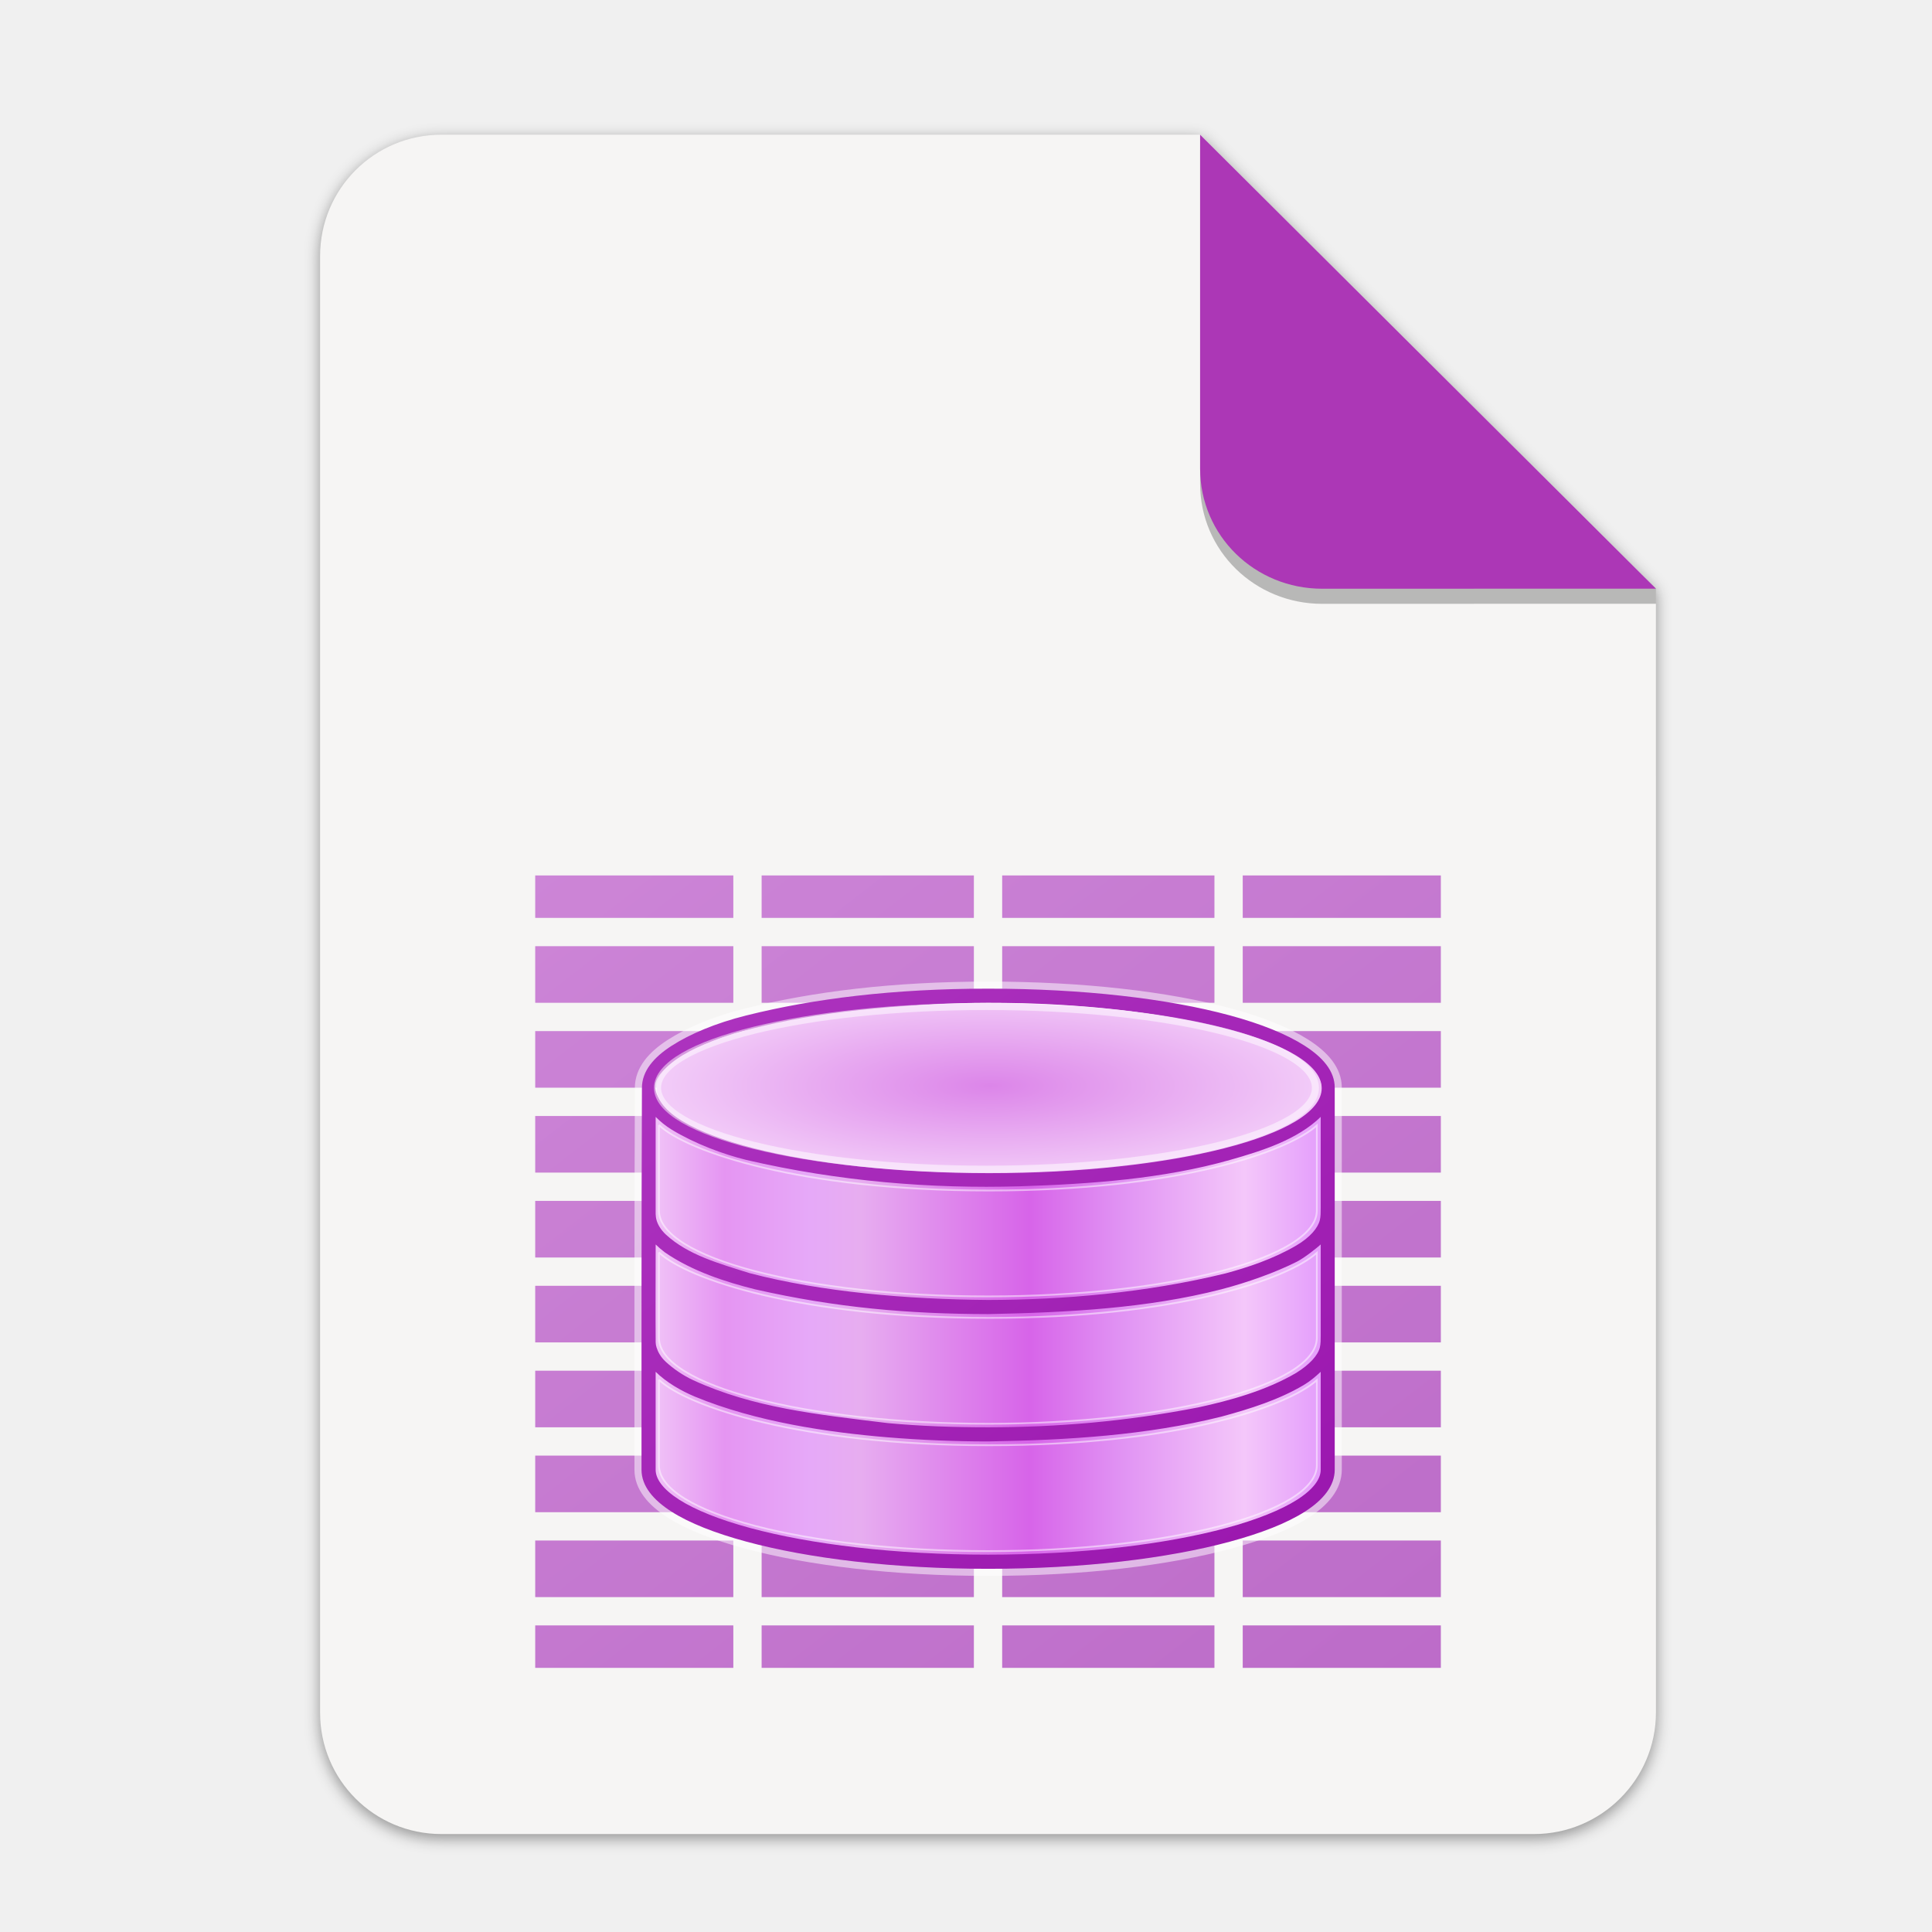
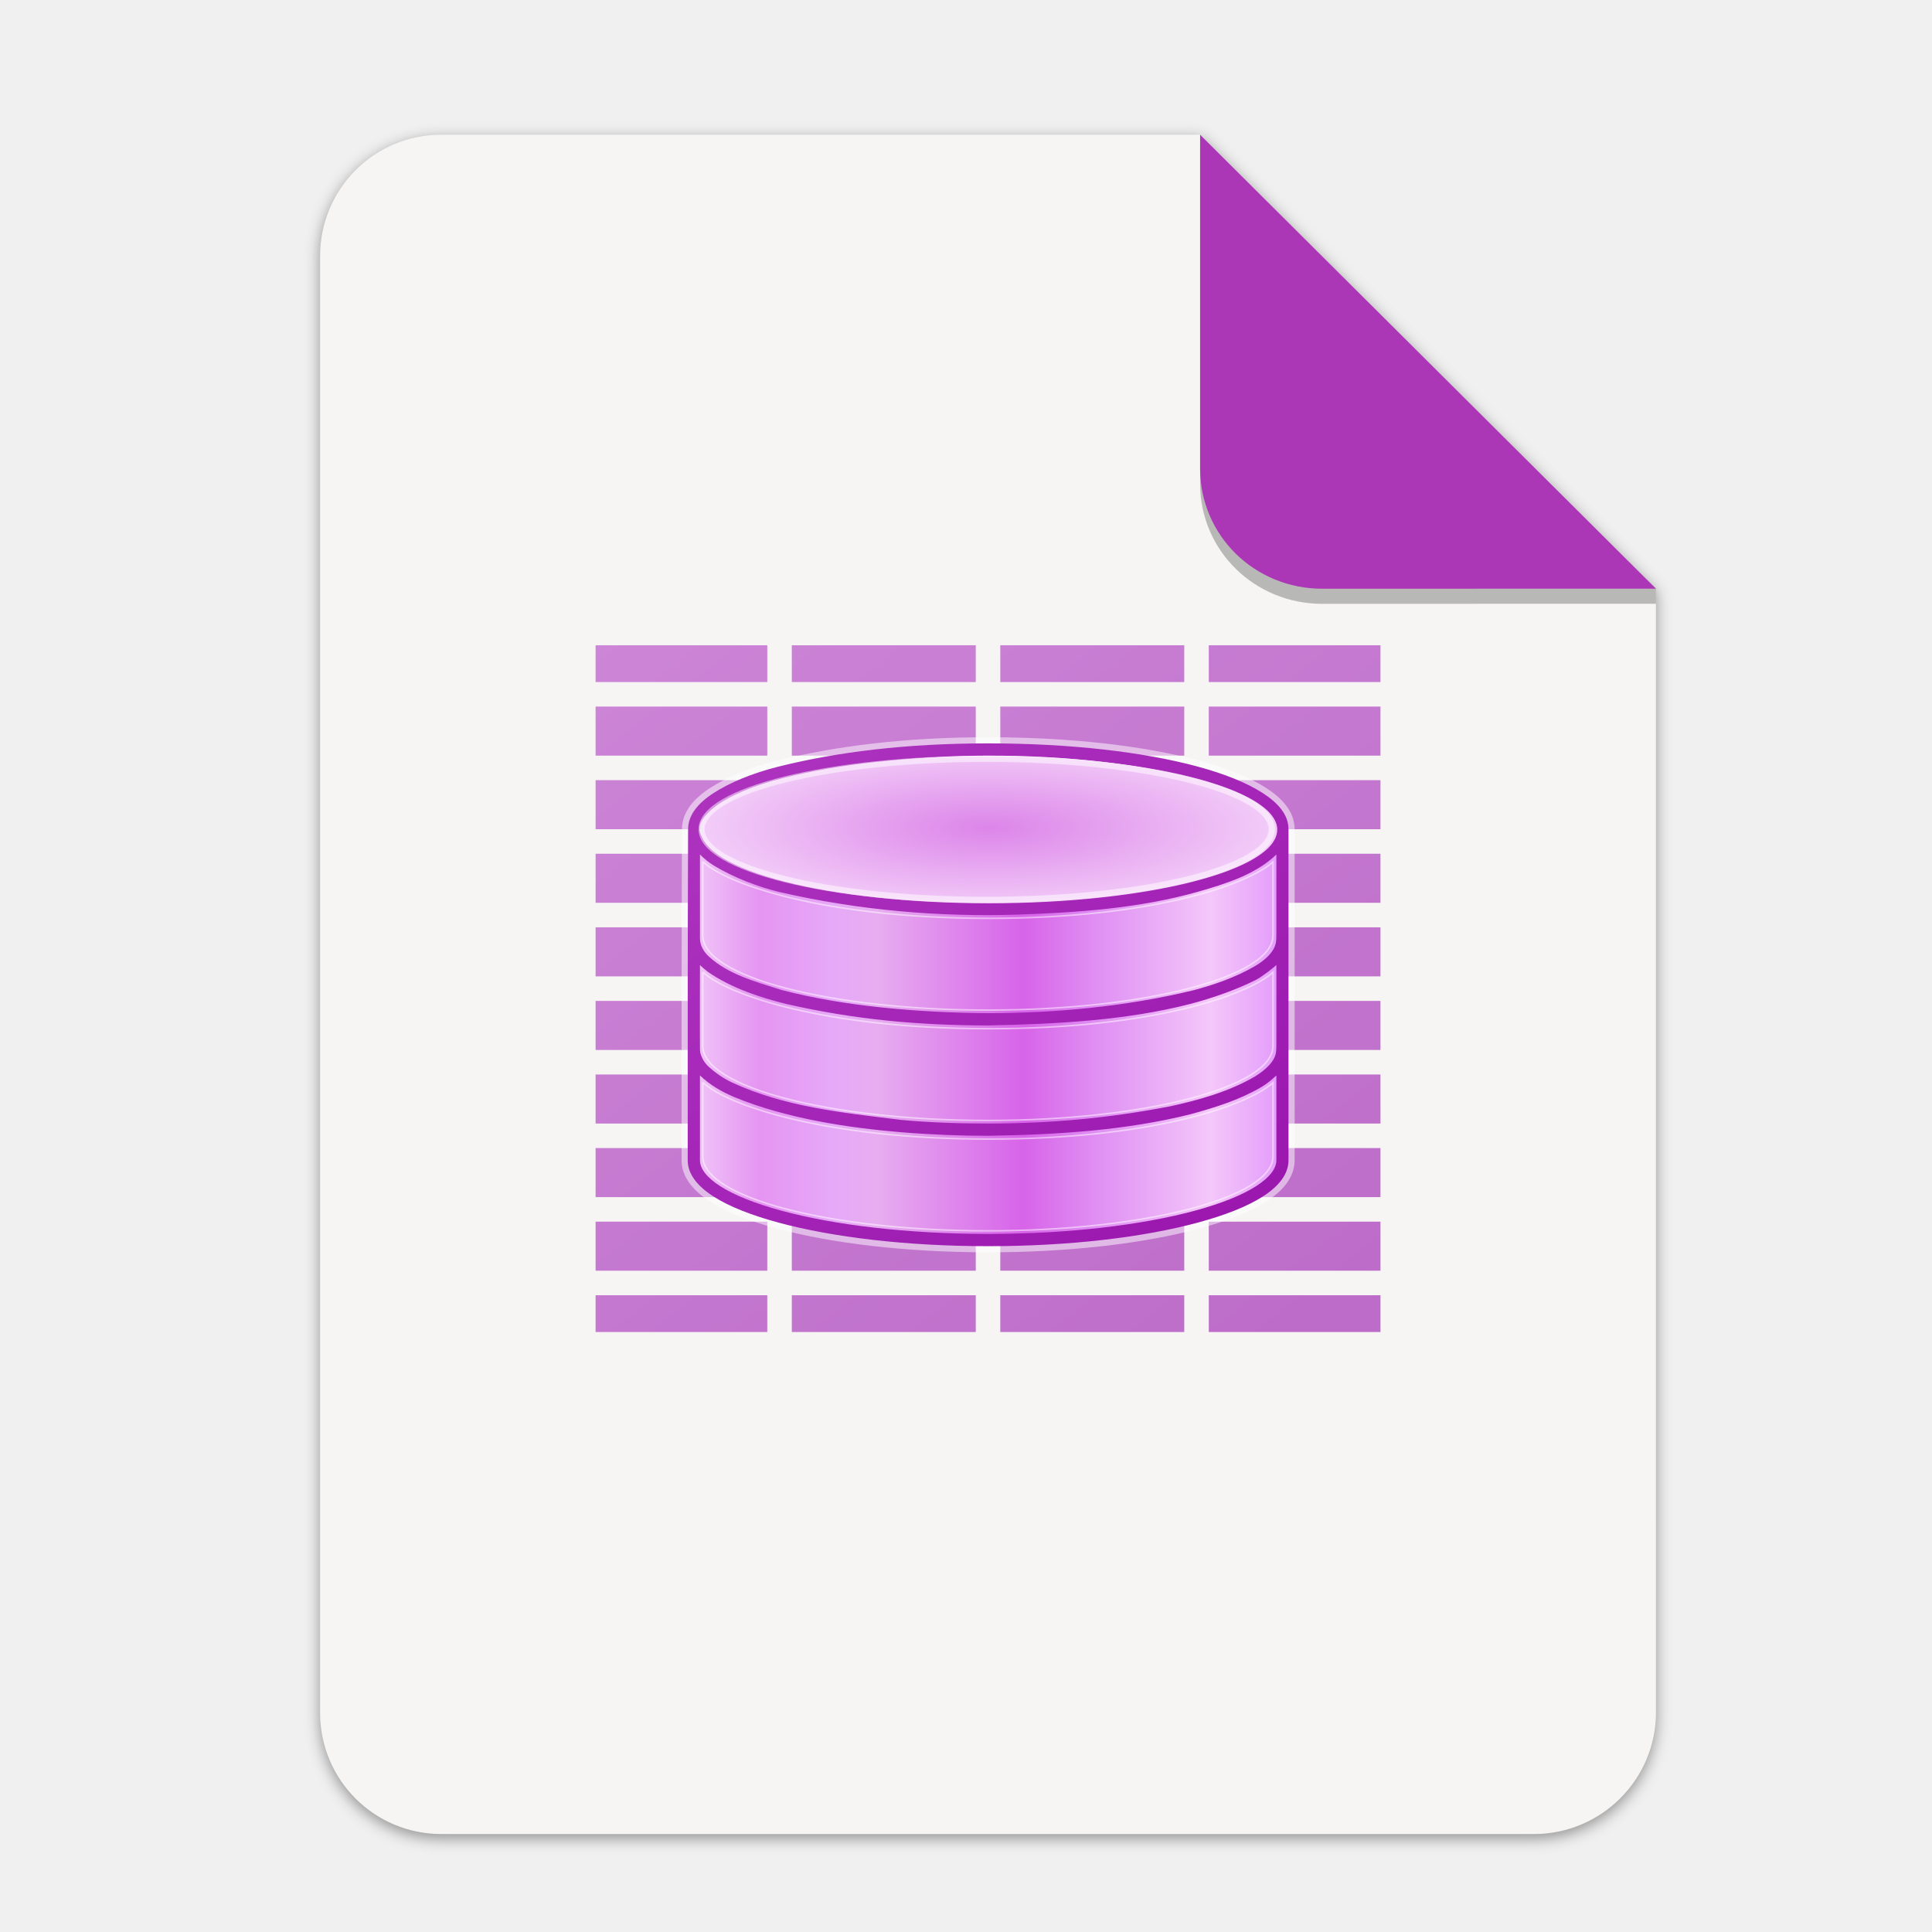
<svg xmlns="http://www.w3.org/2000/svg" xmlns:xlink="http://www.w3.org/1999/xlink" width="256" height="256" version="1.1" viewBox="0 0 67.73 67.73" id="svg37">
  <defs id="defs17">
    <linearGradient id="linearGradient4226" x1="529.655" x2="-35.31" y1="401.584" y2="119.093" gradientTransform="matrix(0 -.1198893 .1198859 0 .36278 292.5483)" gradientUnits="userSpaceOnUse">
      <stop style="stop-color:#f2f2f2" offset="0" id="stop2" />
      <stop style="stop-color:#f9f9f9" offset="1" id="stop4" />
    </linearGradient>
    <linearGradient id="linearGradient4358" x1="88" x2="488" y1="88" y2="488" gradientUnits="userSpaceOnUse">
      <stop style="stop-color:#000000;stop-opacity:.588" offset="0" id="stop7" />
      <stop style="stop-color:#000000;stop-opacity:0" offset=".88" id="stop9" />
      <stop style="stop-color:#000000" offset="1" id="stop11" />
    </linearGradient>
    <filter id="filter4346" x="-.01" y="-.01" width="1.026" height="1.022" style="color-interpolation-filters:sRGB">
      <feGaussianBlur stdDeviation="2.12" id="feGaussianBlur14" />
    </filter>
    <filter style="color-interpolation-filters:sRGB" id="filter16020-3" x="-0.014" width="1.027" y="-0.011" height="1.021">
      <feGaussianBlur stdDeviation="2" id="feGaussianBlur16022-6" />
    </filter>
    <linearGradient x1="640" y1="632.998" x2="640" y2="688.52" id="linearGradient21626" xlink:href="#linearGradient13214" gradientUnits="userSpaceOnUse" gradientTransform="matrix(2,0,0,2,-711,-2873.64)" />
    <linearGradient id="linearGradient13214">
      <stop id="stop13216" style="stop-color:#18a303;stop-opacity:1" offset="0" />
      <stop id="stop13218" style="stop-color:#106802;stop-opacity:1" offset="1" />
    </linearGradient>
    <linearGradient id="linearGradient8074-2">
      <stop id="stop8076-1" style="stop-color:#000000;stop-opacity:0" offset="0" />
      <stop id="stop8078-94" style="stop-color:#000000;stop-opacity:1" offset="0.493" />
      <stop id="stop8080-0" style="stop-color:#000000;stop-opacity:0" offset="1" />
    </linearGradient>
    <linearGradient id="linearGradient8903">
      <stop id="stop8905" style="stop-color:#008000;stop-opacity:1" offset="0" />
      <stop id="stop8907" style="stop-color:#00ff00;stop-opacity:0" offset="1" />
    </linearGradient>
    <linearGradient x1="152" y1="-1192.638" x2="113.882" y2="-1230.756" id="linearGradient21634" xlink:href="#linearGradient8586-6" gradientUnits="userSpaceOnUse" gradientTransform="matrix(0.731707,0,0,0.731707,-637.22,-625.976)" />
    <linearGradient id="linearGradient8586-6">
      <stop id="stop8588-3" style="stop-color:#125a00;stop-opacity:1" offset="0" />
      <stop id="stop8592-6" style="stop-color:#69ce00;stop-opacity:0" offset="1" />
    </linearGradient>
    <linearGradient x1="-17" y1="-1194.638" x2="144" y2="-1194.638" id="linearGradient21636" xlink:href="#linearGradient8074-2" gradientUnits="userSpaceOnUse" gradientTransform="matrix(0.73913,0,0,1,538.565,-303)" />
    <radialGradient cx="-1535.304" cy="-853" r="10" fx="-1535.304" fy="-853" id="radialGradient21638" xlink:href="#linearGradient7770" gradientUnits="userSpaceOnUse" gradientTransform="matrix(-3.31574,0,0,-4.65,-3490.73,-4550.95)" />
    <linearGradient id="linearGradient7770">
      <stop id="stop7772" style="stop-color:#ffffff;stop-opacity:1" offset="0" />
      <stop id="stop7774" style="stop-color:#f5ffaa;stop-opacity:0" offset="1" />
    </linearGradient>
    <linearGradient x1="-17" y1="-1194.638" x2="144" y2="-1194.638" id="linearGradient21640" xlink:href="#linearGradient8074-2" gradientUnits="userSpaceOnUse" gradientTransform="matrix(0.484472,0,0,1,583.236,-297)" />
    <linearGradient x1="652.25" y1="-1491.638" x2="652.25" y2="-1548.138" id="linearGradient21642" xlink:href="#linearGradient14610" gradientUnits="userSpaceOnUse" />
    <linearGradient id="linearGradient14610">
      <stop id="stop14612" style="stop-color:#808080;stop-opacity:1" offset="0" />
      <stop id="stop14614" style="stop-color:#b3b3b3;stop-opacity:1" offset="1" />
    </linearGradient>
    <linearGradient x1="714" y1="-1063.638" x2="714" y2="-1083.638" id="linearGradient21644" xlink:href="#linearGradient4338" gradientUnits="userSpaceOnUse" gradientTransform="matrix(1.89744,0,0,2.6,-777.769,1271.82)" />
    <linearGradient id="linearGradient4338">
      <stop style="stop-color:#f2f2f2;stop-opacity:1" offset="0" id="stop4340" />
      <stop style="stop-color:#ffffff;stop-opacity:1" offset="1" id="stop4342" />
    </linearGradient>
    <radialGradient xlink:href="#linearGradient16134-3-1" id="radialGradient2374" gradientUnits="userSpaceOnUse" gradientTransform="matrix(0,0.377844,-0.665,-9.14811e-5,85.1409,-1556.34)" cx="152.333" cy="-754.638" fx="152.333" fy="-754.638" r="15" />
    <linearGradient id="linearGradient16134-3-1">
      <stop id="stop16136-6-3" style="stop-color:#000000;stop-opacity:0.502" offset="0" />
      <stop id="stop16138-4-6" style="stop-color:#000000;stop-opacity:0" offset="1" />
    </linearGradient>
    <radialGradient xlink:href="#linearGradient16134-3-1" id="radialGradient1624" gradientUnits="userSpaceOnUse" gradientTransform="matrix(0,0.377844,-0.665,-9.14811e-5,85.1409,-1556.34)" cx="152.333" cy="-754.638" fx="152.333" fy="-754.638" r="15" />
    <radialGradient xlink:href="#linearGradient16134-3-1" id="radialGradient1632" gradientUnits="userSpaceOnUse" gradientTransform="matrix(0,0.377844,-0.665,-9.14811e-5,85.1409,-1556.34)" cx="152.333" cy="-754.638" fx="152.333" fy="-754.638" r="15" />
    <radialGradient xlink:href="#linearGradient16134-3-1" id="radialGradient1640" gradientUnits="userSpaceOnUse" gradientTransform="matrix(0,0.377844,-0.665,-9.14811e-5,85.1409,-1556.34)" cx="152.333" cy="-754.638" fx="152.333" fy="-754.638" r="15" />
    <linearGradient x1="152" y1="-1192.638" x2="113.882" y2="-1230.756" id="linearGradient21646" xlink:href="#linearGradient7931-2" gradientUnits="userSpaceOnUse" gradientTransform="matrix(0.609756,0,0,0.609756,557.317,-767.42)" />
    <linearGradient id="linearGradient7931-2">
      <stop id="stop7933-1" style="stop-color:#000000;stop-opacity:1" offset="0" />
      <stop id="stop7968-3" style="stop-color:#000000;stop-opacity:0.361" offset="0.455" />
      <stop id="stop7935-7" style="stop-color:#000000;stop-opacity:0" offset="1" />
    </linearGradient>
    <radialGradient xlink:href="#linearGradient16134-3-1" id="radialGradient1702" gradientUnits="userSpaceOnUse" gradientTransform="matrix(0,0.377844,-0.665,-9.14811e-5,85.1409,-1556.34)" cx="152.333" cy="-754.638" fx="152.333" fy="-754.638" r="15" />
    <linearGradient x1="525.639" y1="-1078.644" x2="525.639" y2="-1068.787" id="linearGradient21652" xlink:href="#linearGradient9364" gradientUnits="userSpaceOnUse" gradientTransform="matrix(1.71429,0,0,3.33333,-316.429,5092.43)" />
    <linearGradient id="linearGradient9364">
      <stop id="stop9366" style="stop-color:#63bbee;stop-opacity:1" offset="0" />
      <stop id="stop9368" style="stop-color:#aadcf7;stop-opacity:1" offset="1" />
    </linearGradient>
    <linearGradient x1="525.639" y1="-1078.644" x2="525.639" y2="-1068.787" id="linearGradient21654" xlink:href="#linearGradient6989-5" gradientUnits="userSpaceOnUse" gradientTransform="matrix(1.71429,0,0,4.44444,-298.429,6290.36)" />
    <linearGradient id="linearGradient6989-5">
      <stop id="stop6991-5" offset="0" style="stop-color: rgb(240, 158, 111); stop-opacity: 1;" />
      <stop id="stop6993-1" offset="1" style="stop-color: rgb(249, 207, 181); stop-opacity: 1;" />
    </linearGradient>
    <linearGradient x1="525.639" y1="-1078.644" x2="525.639" y2="-1068.787" id="linearGradient21656" xlink:href="#linearGradient6975-88" gradientUnits="userSpaceOnUse" gradientTransform="matrix(1.71429,0,0,2,-280.429,3654.91)" />
    <linearGradient id="linearGradient6975-88">
      <stop id="stop6977-8" offset="0" style="stop-color: rgb(245, 206, 83); stop-opacity: 1;" />
      <stop id="stop6979-6" offset="1" style="stop-color: rgb(253, 233, 169); stop-opacity: 1;" />
    </linearGradient>
    <linearGradient x1="525.639" y1="-1078.644" x2="525.639" y2="-1068.787" id="linearGradient21658" xlink:href="#linearGradient13220" gradientUnits="userSpaceOnUse" gradientTransform="matrix(1.71429,0,0,2.88889,-262.429,4613.26)" />
    <linearGradient id="linearGradient13220">
      <stop id="stop13222" style="stop-color:#8ee780;stop-opacity:1" offset="0" />
      <stop id="stop13224" style="stop-color:#ccf4c6;stop-opacity:1" offset="1" />
    </linearGradient>
    <linearGradient x1="529.25" y1="-1568.638" x2="535" y2="-1574.638" id="linearGradient21660" xlink:href="#linearGradient8989" gradientUnits="userSpaceOnUse" gradientTransform="matrix(0.833333,0,0,2.33333,141.167,2160.52)" />
    <linearGradient id="linearGradient8989">
      <stop id="stop8991" style="stop-color:#4a00ff;stop-opacity:1" offset="0" />
      <stop id="stop8993" style="stop-color:#00a0c1;stop-opacity:0" offset="1" />
    </linearGradient>
    <linearGradient x1="529.25" y1="-1568.638" x2="535" y2="-1574.638" id="linearGradient21662" xlink:href="#linearGradient9109" gradientUnits="userSpaceOnUse" gradientTransform="matrix(0.833333,0,0,3.16667,159.167,3467.72)" />
    <linearGradient id="linearGradient9109">
      <stop id="stop9111" style="stop-color:#800000;stop-opacity:1" offset="0" />
      <stop id="stop9113" style="stop-color:#ffc600;stop-opacity:0" offset="1" />
    </linearGradient>
    <linearGradient id="linearGradient9014">
      <stop id="stop9016" style="stop-color:#ffffff;stop-opacity:0" offset="0" />
      <stop id="stop9018" style="stop-color:#ffffff;stop-opacity:1" offset="0.493" />
      <stop id="stop9020" style="stop-color:#ffffff;stop-opacity:0" offset="1" />
    </linearGradient>
    <linearGradient x1="-17" y1="-1194.638" x2="144" y2="-1194.638" id="linearGradient21666" xlink:href="#linearGradient8074-2" gradientUnits="userSpaceOnUse" gradientTransform="matrix(0.459627,0,0,1,584.814,-303)" />
    <linearGradient x1="-17" y1="-1194.638" x2="144" y2="-1194.638" id="linearGradient21668" xlink:href="#linearGradient9014" gradientUnits="userSpaceOnUse" gradientTransform="matrix(0.459627,0,0,1,584.814,-300)" />
    <linearGradient x1="529.25" y1="-1568.638" x2="535" y2="-1574.638" id="linearGradient21670" xlink:href="#linearGradient9103" gradientUnits="userSpaceOnUse" gradientTransform="matrix(0.833333,0,0,2,195.167,1637.64)" />
    <linearGradient id="linearGradient9103">
      <stop id="stop9105" style="stop-color:#003362;stop-opacity:1" offset="0" />
      <stop id="stop9107" style="stop-color:#00ff8c;stop-opacity:0" offset="1" />
    </linearGradient>
    <linearGradient x1="529.25" y1="-1568.638" x2="535" y2="-1574.638" id="linearGradient21672" xlink:href="#linearGradient9119" gradientUnits="userSpaceOnUse" gradientTransform="matrix(0.833333,0,0,1.33333,177.167,591.879)" />
    <linearGradient id="linearGradient9119">
      <stop id="stop9121" style="stop-color:#ff0000;stop-opacity:1" offset="0" />
      <stop id="stop9123" style="stop-color:#d3d300;stop-opacity:0" offset="1" />
    </linearGradient>
    <linearGradient gradientTransform="matrix(0.2645833,0,0,0.2645833,-6.526328,221.64)" xlink:href="#linearGradient4338" id="linearGradient1834" x1="208" y1="28" x2="96" y2="284" gradientUnits="userSpaceOnUse" />
    <linearGradient id="linearGradient7723">
      <stop id="stop7721" style="stop-color:#2e851b;stop-opacity:1" offset="0" />
      <stop id="stop7715" style="stop-color:#18a003;stop-opacity:1" offset="1" />
    </linearGradient>
    <filter id="filter4346-3" x="-0.01" y="-0.01" width="1.026" height="1.022" style="color-interpolation-filters:sRGB">
      <feGaussianBlur stdDeviation="2.12" id="feGaussianBlur1064" />
    </filter>
    <linearGradient id="linearGradient4226-6" x1="529.655" x2="-35.31" y1="401.584" y2="119.093" gradientTransform="matrix(0,-0.1198893,-0.1198859,0,67.01645,292.5483)" gradientUnits="userSpaceOnUse">
      <stop style="stop-color:#950ba8" offset="0" id="stop1052" />
      <stop style="stop-color:#c557bc" offset="1" id="stop1054" />
    </linearGradient>
    <linearGradient id="linearGradient1144" x1="208" x2="96" y1="28" y2="284" gradientTransform="matrix(0.2645833,0,0,0.2645833,-6.526335,221.64)" gradientUnits="userSpaceOnUse">
      <stop style="stop-color:#f2f2f2" offset="0" id="stop1047" />
      <stop style="stop-color:#f9f9f9" offset="1" id="stop1049" />
    </linearGradient>
    <linearGradient id="linearGradient21865" x1="1278" x2="1278" y1="-1062.638" y2="-1118.638" gradientTransform="matrix(2,0,0,2.00002,-1069,630.656)" gradientUnits="userSpaceOnUse">
      <stop style="stop-color:#dc85e9" offset="0" id="stop988" />
      <stop style="stop-color:#f8dcfb" offset="1" id="stop990" />
    </linearGradient>
    <linearGradient id="linearGradient21867" x1="1559.5" x2="1542" y1="184" y2="184" gradientTransform="matrix(-1,0,0,1,2865,-1753.64)" gradientUnits="userSpaceOnUse" xlink:href="#linearGradient8742" />
    <linearGradient id="linearGradient8742">
      <stop style="stop-color:#9200ff" offset="0" id="stop994" />
      <stop style="stop-color:#ff00ff;stop-opacity:0" offset="1" id="stop996" />
    </linearGradient>
    <linearGradient id="linearGradient21869" x1="1559.5" x2="1542" y1="184" y2="184" gradientTransform="translate(-123,-1753.64)" gradientUnits="userSpaceOnUse" xlink:href="#linearGradient8742" />
    <radialGradient id="radialGradient21871-3" cx="152.333" cy="-754.638" r="15" gradientTransform="matrix(4.06286e-6,1.01528,-4.27735,0,-1857.01,-1670.52)" gradientUnits="userSpaceOnUse">
      <stop style="stop-color:#800080" offset="0" id="stop1035" />
      <stop style="stop-color:#800080" offset=".727" id="stop1037" />
      <stop style="stop-color:#ff00ff;stop-opacity:0" offset="1" id="stop1039" />
    </radialGradient>
    <linearGradient id="linearGradient21873" x1="453.5" x2="404.5" y1="970.5" y2="970.5" gradientTransform="matrix(2,0,0,2,513,-3495.64)" gradientUnits="userSpaceOnUse">
      <stop style="stop-color:#e196fb" offset="0" id="stop1000" />
      <stop style="stop-color:#f4c7fa" offset=".13" id="stop1002" />
      <stop style="stop-color:#e091f3" offset=".314" id="stop1004" />
      <stop style="stop-color:#d764e9" offset=".441" id="stop1006" />
      <stop style="stop-color:#e7adf0" offset=".684" id="stop1008" />
      <stop style="stop-color:#e6a9f8" offset=".756" id="stop1010" />
      <stop style="stop-color:#e595f2" offset=".88" id="stop1012" />
      <stop style="stop-color:#f2cbf8" offset="1" id="stop1014" />
    </linearGradient>
    <linearGradient id="linearGradient21875" x1="1322" x2="1419" y1="-1568.511" y2="-1568.511" gradientTransform="translate(0.022825,4.5e-5)" gradientUnits="userSpaceOnUse">
      <stop style="stop-color:#9207a7" offset="0" id="stop1017" />
      <stop style="stop-color:#c658bc" offset=".273" id="stop1019" />
      <stop style="stop-color:#a42eb6" offset=".51" id="stop1021" />
      <stop style="stop-color:#b415cd" offset=".834" id="stop1023" />
      <stop style="stop-color:#950ba8" offset="1" id="stop1025" />
    </linearGradient>
    <radialGradient id="radialGradient21877-8" cx="518.854" cy="730.484" r="22.89" gradientTransform="matrix(0.959821,0,1.35768e-7,0.268231,21.681,534.374)" gradientUnits="userSpaceOnUse">
      <stop style="stop-color:#dc85e9" offset="0" id="stop1042" />
      <stop style="stop-color:#f2cbf8" offset="1" id="stop1044" />
    </radialGradient>
    <linearGradient id="linearGradient1072" x1="1372.884" x2="1372.884" y1="-1544.389" y2="-1558.638" gradientTransform="translate(0,-0.4994)" gradientUnits="userSpaceOnUse">
      <stop style="stop-color:#ffffff" offset="0" id="stop1067" />
      <stop style="stop-color:#aa0000;stop-opacity:0" offset="1" id="stop1069" />
    </linearGradient>
    <linearGradient id="linearGradient21881" x1="1510.477" x2="1485.877" y1="169" y2="194" gradientTransform="matrix(0.984483,0,0,0.972527,-100.349,-1748.97)" gradientUnits="userSpaceOnUse" xlink:href="#linearGradient8984" />
    <linearGradient id="linearGradient8984">
      <stop style="stop-color:#ffffff" offset="0" id="stop1029" />
      <stop style="stop-color:#ffffff;stop-opacity:0" offset="1" id="stop1031" />
    </linearGradient>
    <linearGradient id="linearGradient21883" x1="1354.568" x2="1383.38" y1="-1522.359" y2="-1543.981" gradientTransform="matrix(0.976263,0.126435,-0.367421,0.97673,-556.181,-210.596)" gradientUnits="userSpaceOnUse" xlink:href="#linearGradient8984" />
    <linearGradient xlink:href="#a" id="linearGradient876" gradientUnits="userSpaceOnUse" x1="1471.015" y1="-1450.632" x2="1273.484" y2="-1705.672" />
    <linearGradient id="a">
      <stop offset="0" stop-color="#8e03a3" id="stop2-3" />
      <stop offset="1" stop-color="#c254d2" id="stop4-6" />
    </linearGradient>
    <linearGradient id="b" gradientUnits="userSpaceOnUse" x1="1422" x2="1324" y1="-1554.64" y2="-1554.64">
      <stop offset="0" stop-color="#e196fb" id="stop7-7" />
      <stop offset=".13" stop-color="#f4c7fa" id="stop9-5" />
      <stop offset=".314" stop-color="#e091f3" id="stop11-3" />
      <stop offset=".441" stop-color="#d764e9" id="stop13" />
      <stop offset=".684" stop-color="#e7adf0" id="stop15" />
      <stop offset=".756" stop-color="#e6a9f8" id="stop17" />
      <stop offset=".88" stop-color="#e595f2" id="stop19" />
      <stop offset="1" stop-color="#f2cbf8" id="stop21" />
    </linearGradient>
    <radialGradient id="d" cx="518.854" cy="730.484" gradientTransform="matrix(2.0112,0,0,0.56548,329.8266,-1985.991)" gradientUnits="userSpaceOnUse" r="22.89">
      <stop offset="0" stop-color="#dc85e9" id="stop25" />
      <stop offset="1" stop-color="#f2cbf8" id="stop27" />
    </radialGradient>
    <linearGradient xlink:href="#a" id="linearGradient1039" gradientUnits="userSpaceOnUse" x1="1471.015" y1="-1450.632" x2="1273.484" y2="-1705.672" />
  </defs>
  <g transform="matrix(0.1329783,0,0,0.1329783,0.6058244,28.61488)" style="display:inline;stroke-width:0.25;enable-background:new" id="g17498">
    <g transform="translate(0,-3.4178172e-6)" style="display:inline;stroke-width:0.25;enable-background:new" id="g17498-7">
      <path style="display:inline;opacity:0.4;fill:#000000;fill-opacity:1;stroke:none;stroke-width:0.5;stroke-linejoin:round;stroke-miterlimit:4;stroke-dasharray:none;stroke-opacity:1;filter:url(#filter16020-3);enable-background:new" clip-path="none" d="m 111.828,-178.55 h 200 L 432,-58.879 432.005,237.361 c 3.1e-4,17.728 -14.449,32.088 -32.177,32.088 h -288 c -17.728,0 -32,-14.272 -32,-32 v -384 c 0,-17.728 14.272,-32 32,-32 z" id="path6869-5" />
      <path id="rect2069-3" d="m 111.828,-179.672 h 200 L 432,-60 l 0.005,296.24 c 3.1e-4,17.728 -14.449,32.088 -32.177,32.088 h -288 c -17.728,0 -32,-14.272 -32,-32 v -384 c 0,-17.728 14.272,-32 32,-32 z" clip-path="none" style="display:inline;opacity:1;fill:#f6f5f4;fill-opacity:1;stroke:none;stroke-width:0.5;stroke-linejoin:round;stroke-miterlimit:4;stroke-dasharray:none;stroke-opacity:1;enable-background:new" />
      <path style="display:inline;opacity:0.25;vector-effect:none;fill:#000000;fill-opacity:1;stroke:none;stroke-width:0.5;stroke-linecap:butt;stroke-linejoin:round;stroke-miterlimit:4;stroke-dasharray:none;stroke-dashoffset:0;stroke-opacity:1;enable-background:new" d="m 311.828,-175.692 v 88 c 0,17.728 14.442,31.694 32.17,31.694 L 432,-56.021 V -60 Z" id="path836" />
      <path id="rect26812-5" d="m 311.828,-179.672 v 88 c 0,17.728 14.442,31.694 32.17,31.694 L 432,-60 Z" style="display:inline;opacity:1;vector-effect:none;fill:#ac37b6;fill-opacity:1;stroke:none;stroke-width:0.5;stroke-linecap:butt;stroke-linejoin:round;stroke-miterlimit:4;stroke-dasharray:none;stroke-dashoffset:0;stroke-opacity:1;enable-background:new" />
    </g>
-     <g transform="matrix(7.520022,0,0,7.520022,-418.0972,-1997.097)" id="g1130">
+     <g transform="matrix(6.517352,0,0,6.517352,-328.2287,-1789.419)" id="g1130">
      <g transform="matrix(0.2480347,0,0,0.2480347,-250.9224,665.1558)" id="g59">
        <text x="382.125" y="-1109.14" id="text40" />
        <path d="m 1309,-1602.638 v 6 h 28 v -6 z m 32,0 v 6 h 30 v -6 z m 34,0 v 6 h 30 v -6 z m 34,0 v 6 h 28 v -6 z m -100,10 v 8 h 28 v -8 z m 32,0 v 8 h 30 v -8 z m 34,0 v 8 h 30 v -8 z m 34,0 v 8 h 28 v -8 z m -100,12 v 8 h 28 v -8 z m 32,0 v 8 h 30 v -8 z m 34,0 v 8 h 30 v -8 z m 34,0 v 8 h 28 v -8 z m -100,12 v 8 h 28 v -8 z m 32,0 v 8 h 30 v -8 z m 34,0 v 8 h 30 v -8 z m 34,0 v 8 h 28 v -8 z m -100,12 v 8 h 28 v -8 z m 32,0 v 8 h 30 v -8 z m 34,0 v 8 h 30 v -8 z m 34,0 v 8 h 28 v -8 z m -100,12 v 8 h 28 v -8 z m 32,0 v 8 h 30 v -8 z m 34,0 v 8 h 30 v -8 z m 34,0 v 8 h 28 v -8 z m -100,12 v 8 h 28 v -8 z m 32,0 v 8 h 30 v -8 z m 34,0 v 8 h 30 v -8 z m 34,0 v 8 h 28 v -8 z m -100,12 v 8 h 28 v -8 z m 32,0 v 8 h 30 v -8 z m 34,0 v 8 h 30 v -8 z m 34,0 v 8 h 28 v -8 z m -100,12 v 8 h 28 v -8 z m 32,0 v 8 h 30 v -8 z m 34,0 v 8 h 30 v -8 z m 34,0 v 8 h 28 v -8 z m -100,12 v 6 h 28 v -6 z m 32,0 v 6 h 30 v -6 z m 34,0 v 6 h 30 v -6 z m 34,0 v 6 h 28 v -6 z" id="path42" style="opacity:0.6;fill:url(#linearGradient1039)" />
        <path d="m 1338.867,-1582.857 c -4.423,1.106 -8,2.64 -10.563,4.282 -2.562,1.64 -4.21,3.59 -4.22,5.937 -0.077,19.65 -0.06,38.386 -0.06,54 0,2.294 1.65,4.262 4.218,5.906 2.568,1.645 6.19,3.057 10.594,4.25 8.81,2.386 20.86,3.844 34.187,3.844 13.328,0 25.378,-1.458 34.188,-3.844 4.406,-1.193 8.026,-2.605 10.595,-4.25 2.568,-1.644 4.196,-3.623 4.196,-5.917 v -54 c 0,-2.345 -1.695,-4.285 -4.257,-5.925 -2.563,-1.64 -6.163,-3.09 -10.563,-4.282 -8.8,-2.383 -20.826,-3.78 -34.156,-3.78 -13.42,0 -24.7,1.417 -34.157,3.78 z m 34.156,-1.78 c 13.188,-0.025 25.115,1.46 33.687,3.78 4.287,1.16 7.736,2.593 10.032,4.063 2.295,1.47 3.46,2.918 3.343,4.156 -0.21,2.205 -2.578,3.735 -4.25,4.688 -2.71,1.545 -5.95,2.71 -8.874,3.468 -9.98,2.59 -19.947,3.535 -29.53,3.78 -13.262,0.214 -26.41,-0.73 -38.532,-3.84 -2.813,-0.735 -5.25,-1.64 -7.656,-2.845 -2.16,-1.083 -5.063,-2.882 -5.28,-5.25 -0.118,-1.273 1.047,-2.686 3.343,-4.156 2.296,-1.47 5.697,-3.094 10.03,-4.062 11.927,-2.665 23.656,-3.764 33.688,-3.783 z m -47,16.124 c 0.633,0.635 1.392,1.273 2.28,1.813 3.29,1.996 7.31,3.487 10.564,4.28 13.105,3.04 26.117,4.087 38.625,3.72 10.112,-0.32 20.32,-1.07 29.687,-3.72 4.634,-1.31 9.564,-2.895 12.843,-6.093 v 12.875 c 0,0.582 0,1.22 -0.125,1.72 -0.273,1.104 -1.37,2.436 -3.344,3.593 -3.264,1.91 -6.84,3.083 -10,3.937 -11.23,2.74 -22.915,3.735 -33.53,3.75 -11.457,-0.088 -23.537,-1.125 -33.688,-3.78 -4.357,-1.376 -8.725,-2.563 -11.875,-5.47 -0.724,-0.677 -1.133,-1.406 -1.31,-2.03 -0.163,-0.567 -0.125,-1.123 -0.125,-1.72 v -12.875 z m 0,18.03 c 0.388,0.385 0.835,0.766 1.312,1.126 3.833,2.65 8.6,4.188 12.75,5.22 11.482,2.606 21.65,3.477 32.938,3.5 11.353,-0.234 22.474,-0.815 32.937,-3.5 3.705,-0.967 7.68,-2.386 10.688,-3.907 1.144,-0.58 2.937,-2.034 3.375,-2.438 v 12.844 c 0,0.582 0,1.22 -0.125,1.72 -0.273,1.104 -1.402,2.38 -3.344,3.592 -4.288,2.516 -9.373,3.904 -13.843,4.875 -10.388,2.016 -19.908,2.798 -29.687,2.812 -4.946,0 -9.71,-0.172 -14.187,-0.594 -10.05,-1.23 -18.982,-2.152 -27.5,-6.063 -1.452,-0.672 -2.796,-1.603 -3.875,-2.593 -0.73,-0.67 -1.116,-1.41 -1.31,-2.03 -0.076,-0.24 -0.124,-0.504 -0.125,-0.72 -0.035,-4.614 0,-9.23 0,-13.844 z m 0,18 c 1.566,1.542 3.638,2.706 5.53,3.502 8.676,3.596 18.944,5.06 27.126,5.748 4.934,0.406 9.77,0.595 14.343,0.594 11.368,-0.184 22.45,-0.886 32.937,-3.5 4.22,-1.145 8.17,-2.41 11.657,-4.47 0.934,-0.554 1.67,-1.192 2.406,-1.874 v 13.844 c 0,1.296 -1.023,2.753 -3.312,4.22 -2.29,1.465 -5.718,2.84 -10,4 -8.562,2.317 -20.505,3.78 -33.687,3.78 -13.182,0 -25.125,-1.462 -33.687,-3.78 -4.282,-1.16 -7.71,-2.535 -10,-4 -2.29,-1.467 -3.313,-2.924 -3.313,-4.22 z" id="path44" style="opacity:0.5;fill:none;stroke:#ffffff;stroke-width:2" />
        <path d="m 1325,-1570.638 v 52 c 0,7.18 21.49,13 48,13 26.51,0 48,-5.82 48,-13 v -52 z" id="path46" style="fill:url(#b)" />
        <path d="m 1338.867,-1582.857 c -4.423,1.106 -8,2.64 -10.563,4.282 -2.562,1.64 -4.21,3.59 -4.22,5.937 -0.077,19.65 -0.06,38.386 -0.06,54 0,2.294 1.65,4.262 4.218,5.906 2.568,1.645 6.19,3.057 10.594,4.25 8.81,2.386 20.86,3.844 34.187,3.844 13.328,0 25.378,-1.458 34.188,-3.844 4.406,-1.193 8.026,-2.605 10.595,-4.25 2.568,-1.644 4.196,-3.623 4.196,-5.917 v -54 c 0,-2.345 -1.695,-4.285 -4.257,-5.925 -2.563,-1.64 -6.163,-3.09 -10.563,-4.282 -8.8,-2.383 -20.826,-3.78 -34.156,-3.78 -13.42,0 -24.7,1.417 -34.157,3.78 z m 34.156,-1.78 c 13.188,-0.025 25.115,1.46 33.687,3.78 4.287,1.16 7.736,2.593 10.032,4.063 2.295,1.47 3.46,2.918 3.343,4.156 -0.21,2.205 -2.578,3.735 -4.25,4.688 -2.71,1.545 -5.95,2.71 -8.874,3.468 -9.98,2.59 -19.947,3.535 -29.53,3.78 -13.262,0.214 -26.41,-0.73 -38.532,-3.84 -2.813,-0.735 -5.25,-1.64 -7.656,-2.845 -2.16,-1.083 -5.063,-2.882 -5.28,-5.25 -0.118,-1.273 1.047,-2.686 3.343,-4.156 2.296,-1.47 5.697,-3.094 10.03,-4.062 11.927,-2.665 23.656,-3.764 33.688,-3.783 z m -47,16.124 c 0.633,0.635 1.392,1.273 2.28,1.813 3.29,1.996 7.31,3.487 10.564,4.28 13.105,3.04 26.117,4.087 38.625,3.72 10.112,-0.32 20.32,-1.07 29.687,-3.72 4.634,-1.31 9.564,-2.895 12.843,-6.093 v 12.875 c 0,0.582 0,1.22 -0.125,1.72 -0.273,1.104 -1.37,2.436 -3.344,3.593 -3.264,1.91 -6.84,3.083 -10,3.937 -11.23,2.74 -22.915,3.735 -33.53,3.75 -11.457,-0.088 -23.537,-1.125 -33.688,-3.78 -4.357,-1.376 -8.725,-2.563 -11.875,-5.47 -0.724,-0.677 -1.133,-1.406 -1.31,-2.03 -0.163,-0.567 -0.125,-1.123 -0.125,-1.72 v -12.875 z m 0,18.03 c 0.388,0.385 0.835,0.766 1.312,1.126 3.833,2.65 8.6,4.188 12.75,5.22 11.482,2.606 21.65,3.477 32.938,3.5 11.353,-0.234 22.474,-0.815 32.937,-3.5 3.705,-0.967 7.68,-2.386 10.688,-3.907 1.144,-0.58 2.937,-2.034 3.375,-2.438 v 12.844 c 0,0.582 0,1.22 -0.125,1.72 -0.273,1.104 -1.402,2.38 -3.344,3.592 -4.288,2.516 -9.373,3.904 -13.843,4.875 -10.388,2.016 -19.908,2.798 -29.687,2.812 -4.946,0 -9.71,-0.172 -14.187,-0.594 -10.05,-1.23 -18.982,-2.152 -27.5,-6.063 -1.452,-0.672 -2.796,-1.603 -3.875,-2.593 -0.73,-0.67 -1.116,-1.41 -1.31,-2.03 -0.076,-0.24 -0.124,-0.504 -0.125,-0.72 -0.035,-4.614 0,-9.23 0,-13.844 z m 0,18 c 1.566,1.542 3.638,2.706 5.53,3.502 8.676,3.596 18.944,5.06 27.126,5.748 4.934,0.406 9.77,0.595 14.343,0.594 11.368,-0.184 22.45,-0.886 32.937,-3.5 4.22,-1.145 8.17,-2.41 11.657,-4.47 0.934,-0.554 1.67,-1.192 2.406,-1.874 v 13.844 c 0,1.296 -1.023,2.753 -3.312,4.22 -2.29,1.465 -5.718,2.84 -10,4 -8.562,2.317 -20.505,3.78 -33.687,3.78 -13.182,0 -25.125,-1.462 -33.687,-3.78 -4.282,-1.16 -7.71,-2.535 -10,-4 -2.29,-1.467 -3.313,-2.924 -3.313,-4.22 z" id="path48" style="fill:url(#linearGradient876)" />
        <ellipse cx="1373.153" cy="-1572.56" rx="47.008" ry="12.002" id="ellipse50" style="fill:url(#d)" />
        <path id="g" d="m 1326.484,-1567.358 v 12.087 c 0,6.7 20.817,12.132 46.495,12.132 25.677,0 46.494,-5.432 46.494,-12.133 v -12.027 c -4.157,3.715 -19.627,9.195 -46.35,9.195 -26.72,0 -42.75,-5.54 -46.64,-9.256 z" style="opacity:0.5;fill:none;stroke:#ffffff" />
        <ellipse cx="1372.781" cy="-1572.617" rx="46.492" ry="11.501" id="ellipse53" style="opacity:0.5;fill:none;stroke:#ffffff;stroke-width:1.001" />
        <use height="1085" transform="translate(0,18)" width="5033" xlink:href="#g" id="use55" x="0" y="0" />
        <use height="1085" transform="translate(0,36)" width="5033" xlink:href="#g" id="use57" x="0" y="0" />
      </g>
    </g>
  </g>
</svg>
